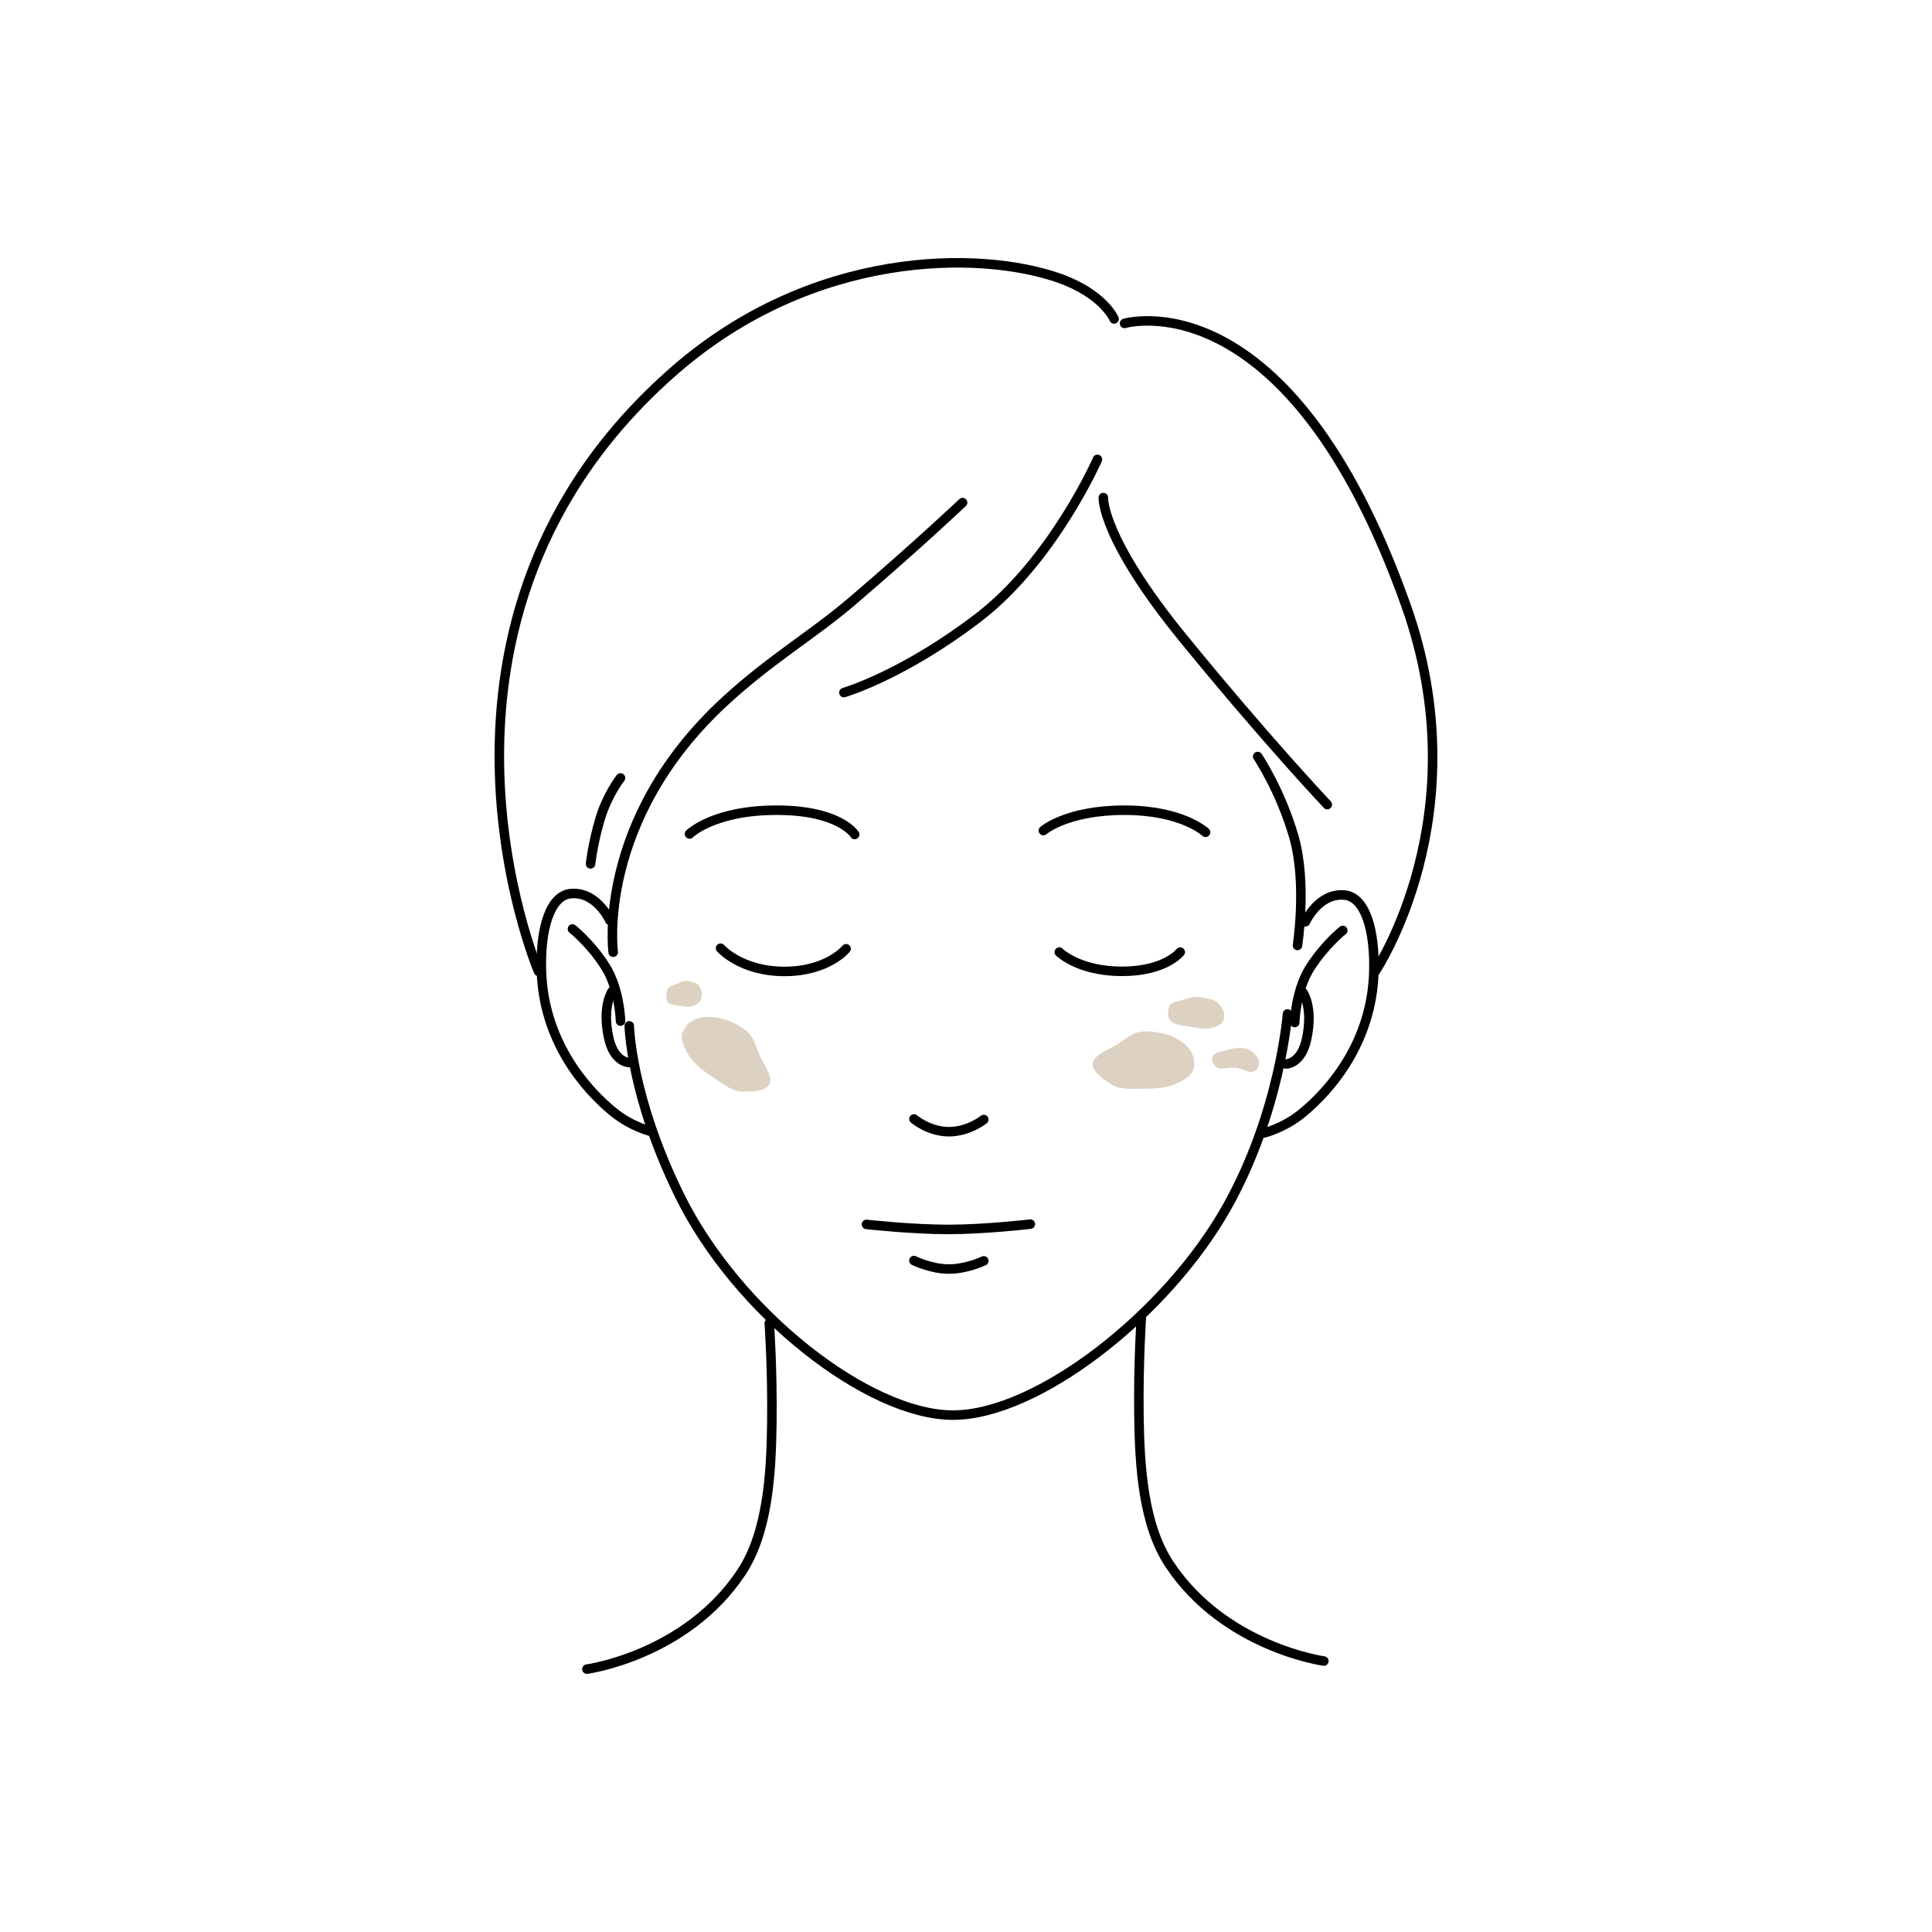
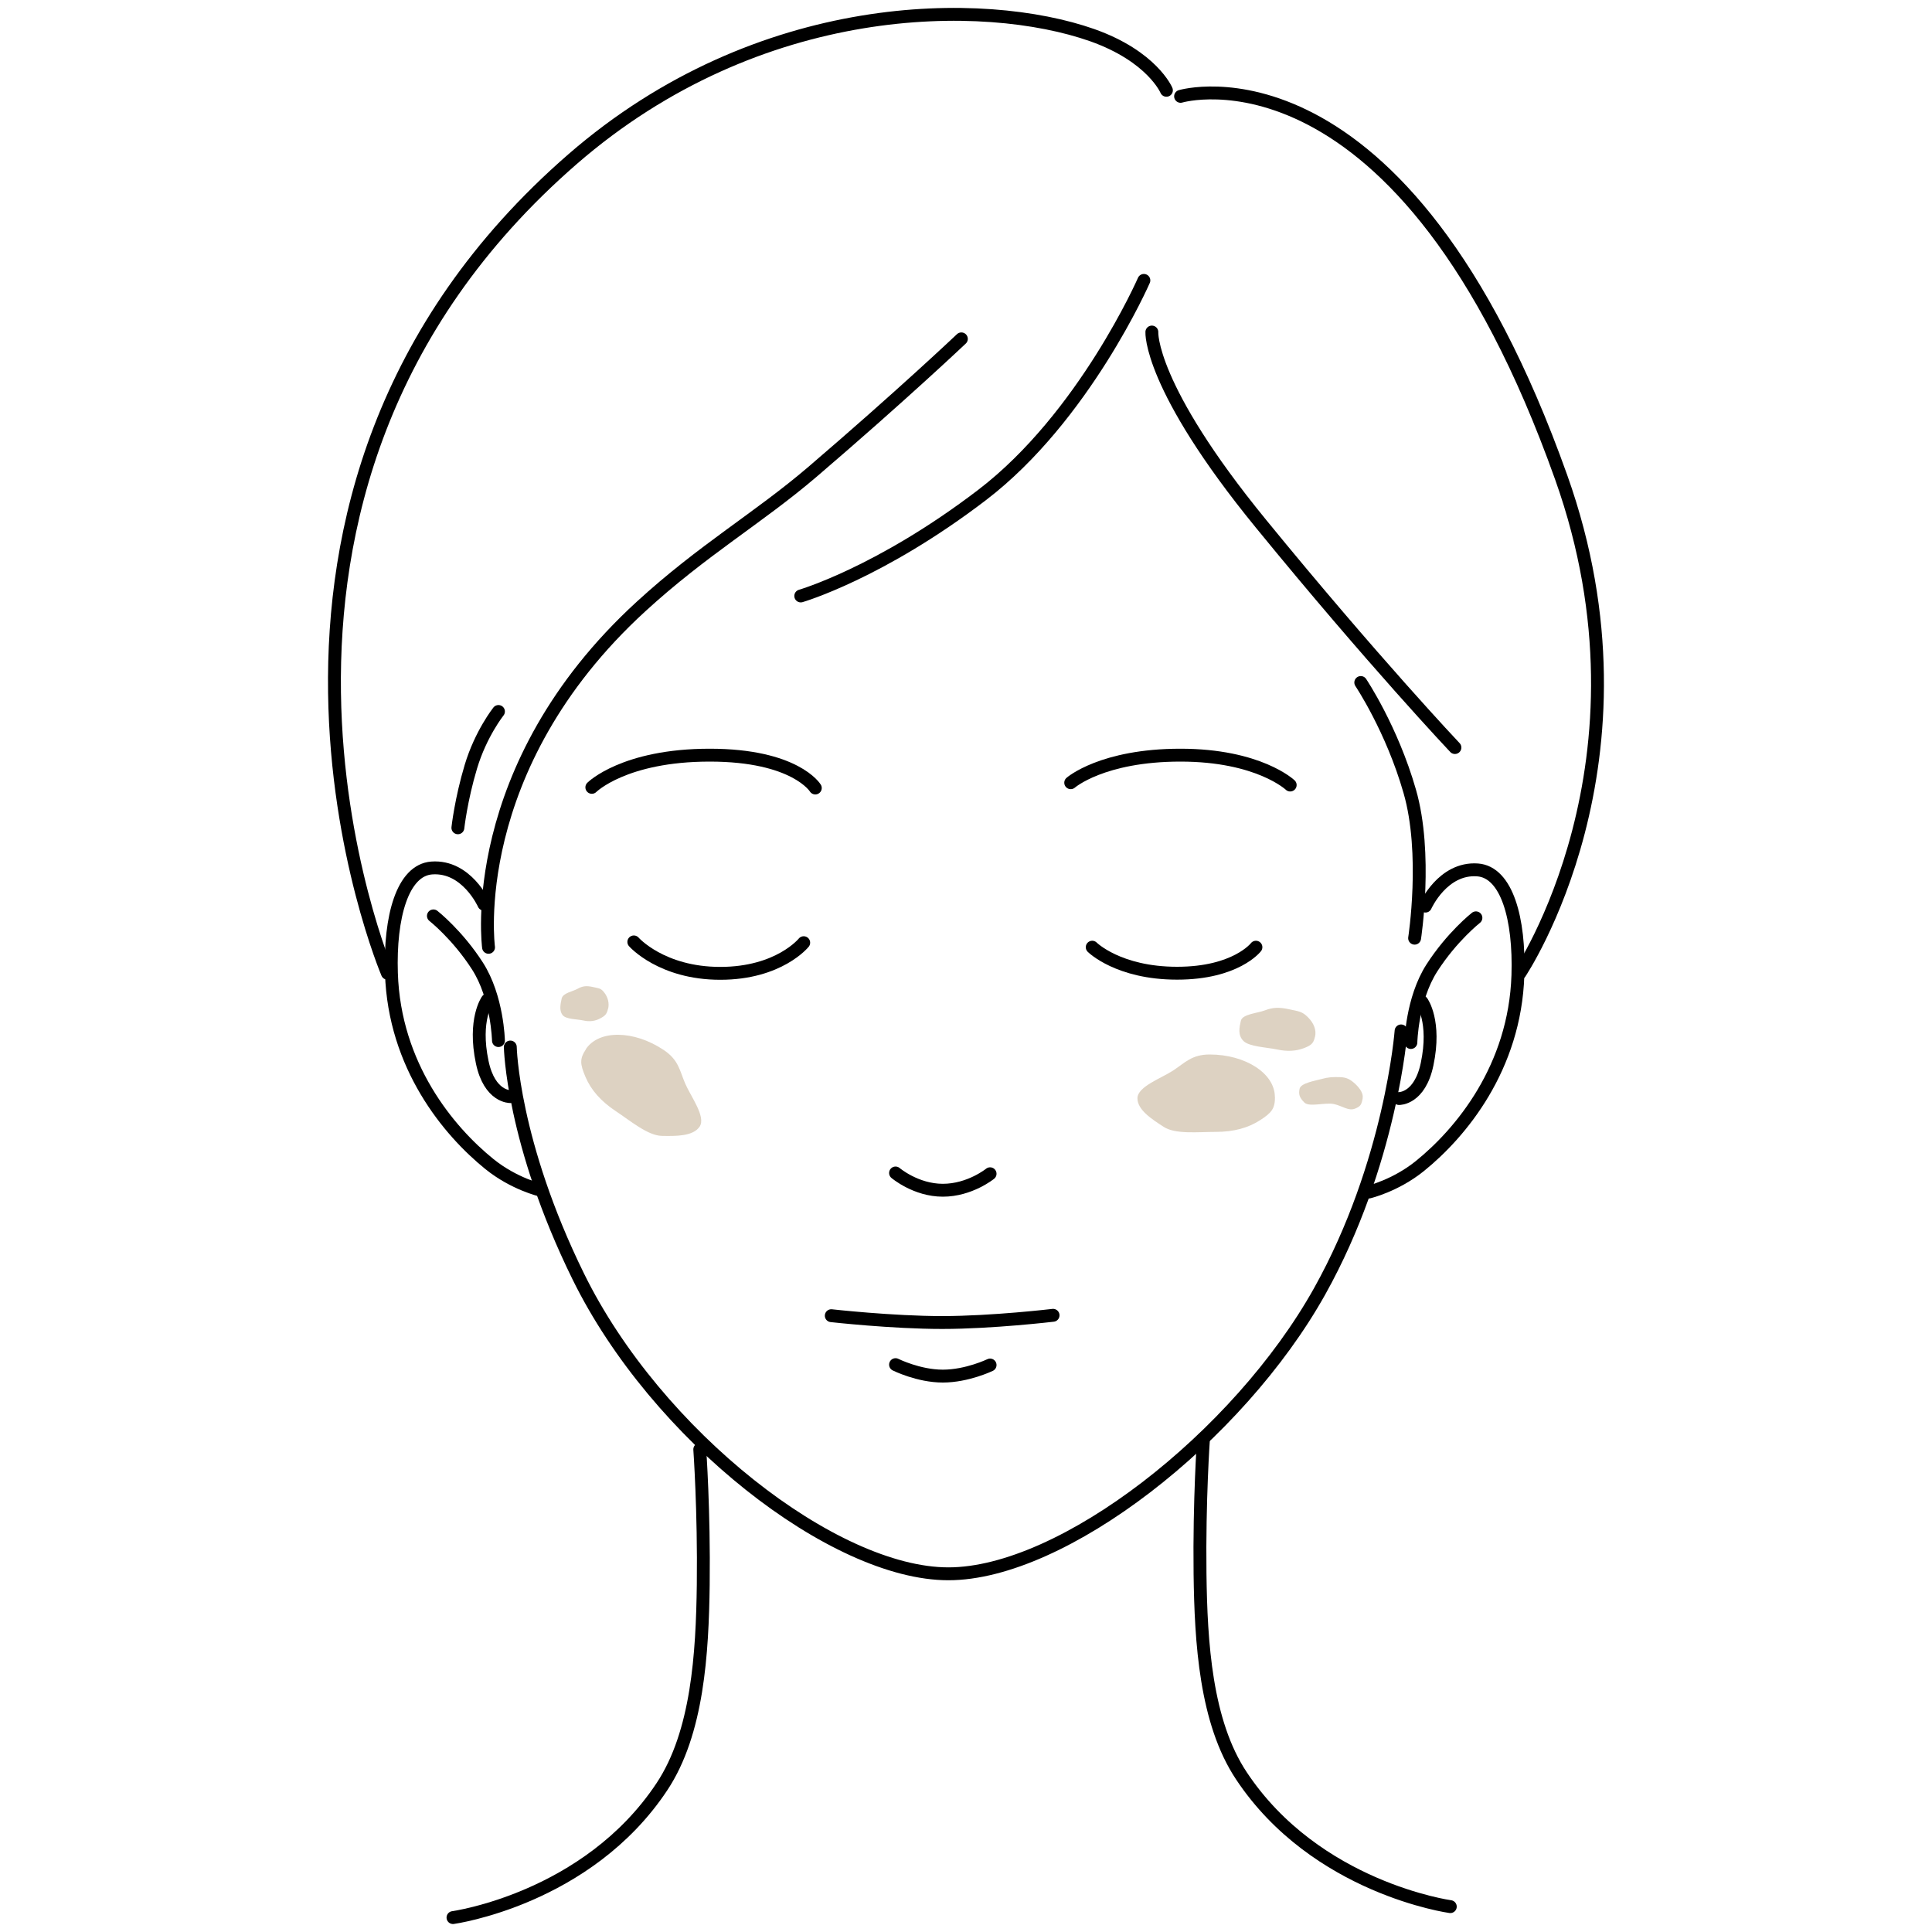
- <svg xmlns="http://www.w3.org/2000/svg" width="203" height="203" version="1.1" viewBox="0 0 203 203">
+ <svg xmlns="http://www.w3.org/2000/svg" width="150" height="150" version="1.1" viewBox="0 0 150 150">
  <defs>
    <style>
      .cls-1 {
        fill: none;
        stroke: #000;
        stroke-linecap: round;
        stroke-miterlimit: 10;
      }

      .cls-2 {
        fill: #bca586;
        opacity: .5;
      }
    </style>
  </defs>
  <g>
    <g id="_しみ_x30FB_くすみ" data-name="しみ_x30FB_くすみ">
      <g>
-         <path class="cls-1" d="M101.14,52.81s-4.63,4.39-11.58,10.34c-4.18,3.57-8.5,6.05-13.28,10.43-13.72,12.56-11.85,26.47-11.85,26.47" />
-         <path class="cls-1" d="M115.31,48.27s-4.63,10.6-12.56,16.66c-7.93,6.06-14.08,7.84-14.08,7.84" />
-         <path class="cls-1" d="M115.93,52.28s-.27,4.19,8.47,14.88c8.73,10.69,15.06,17.38,15.06,17.38" />
-         <path class="cls-1" d="M72.45,87.63s2.5-2.5,9.15-2.5,8.2,2.55,8.2,2.55" />
-         <path class="cls-1" d="M109.63,87.27s2.44-2.14,8.52-2.14,8.52,2.32,8.52,2.32" />
-         <path class="cls-1" d="M75.71,99.63s2.14,2.44,6.71,2.44,6.48-2.38,6.48-2.38" />
-         <path class="cls-1" d="M111.3,100.04s2.02,2.02,6.59,2.02,6.12-2.02,6.12-2.02" />
-         <path class="cls-1" d="M117.06,33.51s-1.1-2.63-5.76-4.28c-8.39-2.95-25.84-2.97-40.34,9.62-30.13,26.18-14.38,63.21-14.38,63.21" />
-         <path class="cls-1" d="M118.16,33.98s17.2-5.11,29.55,29.58c7.86,22.08-3.21,38.5-3.21,38.5" />
-         <path class="cls-1" d="M65.2,81.74s-1.37,1.72-2.14,4.28-1.01,4.75-1.01,4.75" />
-         <path class="cls-1" d="M119.94,138.18s-.34,4.74-.27,10.51c.07,5.31.43,11.5,3.21,15.68,5.79,8.73,16.22,10.16,16.22,10.16" />
-         <path class="cls-1" d="M80.83,139.03s.34,4.74.27,10.51c-.07,5.31-.43,11.5-3.21,15.68-5.79,8.73-16.22,10.16-16.22,10.16" />
-         <path class="cls-1" d="M66.12,107.79s.14,7.37,5.28,17.82c6.06,12.33,19.85,23.08,28.73,23.08s22.5-10.62,28.82-21.92c5.56-9.95,6.33-20.23,6.33-20.23" />
-         <path class="cls-1" d="M96.03,117.57s1.57,1.34,3.67,1.34,3.67-1.28,3.67-1.28" />
-         <path class="cls-1" d="M91.04,128.65s4.72.53,8.61.53,8.61-.56,8.61-.56" />
-         <path class="cls-1" d="M96.03,132.45s1.78.89,3.67.89,3.67-.86,3.67-.86" />
-         <path class="cls-1" d="M64.07,96.7s-1.34-3.01-4.05-2.81c-2.27.17-3.27,3.8-3.13,8.17.23,7.2,4.43,12.25,7.61,14.82,1.91,1.54,3.97,2.02,3.97,2.02" />
-         <path class="cls-1" d="M60.15,97.61s1.86,1.46,3.42,3.89,1.63,5.79,1.63,5.79" />
-         <path class="cls-1" d="M64.34,104.14s-1.1,1.51-.4,4.83c.57,2.72,2.18,2.67,2.18,2.67" />
-         <path class="cls-1" d="M137.17,96.85s1.34-3.01,4.05-2.81c2.27.17,3.27,3.8,3.13,8.17-.23,7.2-4.43,12.25-7.61,14.82-1.91,1.54-3.97,2.02-3.97,2.02" />
-         <path class="cls-1" d="M141.09,97.76s-1.86,1.46-3.42,3.89-1.63,5.79-1.63,5.79" />
-         <path class="cls-1" d="M136.9,104.29s1.1,1.51.4,4.83c-.57,2.72-2.18,2.67-2.18,2.67" />
-         <path class="cls-1" d="M132.15,79.49s2.41,3.59,3.8,8.44c1.4,4.84.38,11.41.38,11.41" />
+         <path class="cls-1" d="M74.64,26.31s-4.63,4.39-11.58,10.34c-4.18,3.57-8.5,6.05-13.28,10.43-13.72,12.56-11.85,26.47-11.85,26.47" />
+         <path class="cls-1" d="M88.81,21.77s-4.63,10.6-12.56,16.66c-7.93,6.06-14.08,7.84-14.08,7.84" />
+         <path class="cls-1" d="M89.43,25.78s-.27,4.19,8.47,14.88c8.73,10.69,15.06,17.38,15.06,17.38" />
+         <path class="cls-1" d="M45.95,61.13s2.5-2.5,9.15-2.5,8.2,2.55,8.2,2.55" />
+         <path class="cls-1" d="M83.13,60.77s2.44-2.14,8.52-2.14,8.52,2.32,8.52,2.32" />
+         <path class="cls-1" d="M49.21,73.13s2.14,2.44,6.71,2.44,6.48-2.38,6.48-2.38" />
+         <path class="cls-1" d="M84.8,73.54s2.02,2.02,6.59,2.02,6.12-2.02,6.12-2.02" />
+         <path class="cls-1" d="M90.56,7.01s-1.1-2.63-5.76-4.28C76.41-.22,58.96-.24,44.46,12.35c-30.13,26.18-14.38,63.21-14.38,63.21" />
+         <path class="cls-1" d="M91.66,7.48s17.2-5.11,29.55,29.58c7.86,22.08-3.21,38.5-3.21,38.5" />
+         <path class="cls-1" d="M38.7,55.24s-1.37,1.72-2.14,4.28-1.01,4.75-1.01,4.75" />
+         <path class="cls-1" d="M93.44,111.68s-.34,4.74-.27,10.51c.07,5.31.43,11.5,3.21,15.68,5.79,8.73,16.22,10.16,16.22,10.16" />
+         <path class="cls-1" d="M54.33,112.53s.34,4.74.27,10.51c-.07,5.31-.43,11.5-3.21,15.68-5.79,8.73-16.22,10.16-16.22,10.16" />
+         <path class="cls-1" d="M39.62,81.29s.14,7.37,5.28,17.82c6.06,12.33,19.85,23.08,28.73,23.08s22.5-10.62,28.82-21.92c5.56-9.95,6.33-20.23,6.33-20.23" />
+         <path class="cls-1" d="M69.53,91.07s1.57,1.34,3.67,1.34,3.67-1.28,3.67-1.28" />
+         <path class="cls-1" d="M64.54,102.15s4.72.53,8.61.53,8.61-.56,8.61-.56" />
+         <path class="cls-1" d="M69.53,105.95s1.78.89,3.67.89,3.67-.86,3.67-.86" />
+         <path class="cls-1" d="M37.57,70.2s-1.34-3.01-4.05-2.81c-2.27.17-3.27,3.8-3.13,8.17.23,7.2,4.43,12.25,7.61,14.82,1.91,1.54,3.97,2.02,3.97,2.02" />
+         <path class="cls-1" d="M33.65,71.11s1.86,1.46,3.42,3.89,1.63,5.79,1.63,5.79" />
+         <path class="cls-1" d="M37.84,77.64s-1.1,1.51-.4,4.83c.57,2.72,2.18,2.67,2.18,2.67" />
+         <path class="cls-1" d="M110.67,70.35s1.34-3.01,4.05-2.81c2.27.17,3.27,3.8,3.13,8.17-.23,7.2-4.43,12.25-7.61,14.82-1.91,1.54-3.97,2.02-3.97,2.02" />
+         <path class="cls-1" d="M114.59,71.26s-1.86,1.46-3.42,3.89-1.63,5.79-1.63,5.79" />
+         <path class="cls-1" d="M110.4,77.79s1.1,1.51.4,4.83c-.57,2.72-2.18,2.67-2.18,2.67" />
+         <path class="cls-1" d="M105.65,52.99s2.41,3.59,3.8,8.44c1.4,4.84.38,11.41.38,11.41" />
      </g>
      <g id="_症状" data-name="症状">
-         <path class="cls-2" d="M125.49,111.66c0,.91-.25,1.23-1.17,1.82s-2.03.9-3.43.9-3.13.2-4.04-.39-2.04-1.31-2.04-2.22,1.87-1.56,2.78-2.16,1.44-1.24,2.83-1.24,2.66.37,3.58.97,1.48,1.42,1.48,2.33Z" />
-         <path class="cls-2" d="M128.59,107c-.11.52-.3.67-.89.89s-1.27.26-2.06.09-2.15-.21-2.6-.66-.32-1.05-.2-1.57,1.28-.58,1.88-.81,1.08-.25,1.87-.08,1.01.17,1.46.62.67.99.55,1.51Z" />
-         <path class="cls-2" d="M132.3,111.78c-.1.43-.11.61-.61.8s-.95-.21-1.62-.36-1.92.26-2.3-.12-.46-.63-.37-1.07,1.21-.62,1.72-.76.86-.16,1.41-.14c.39.01.68.09,1.05.4s.81.81.71,1.25Z" />
-         <path class="cls-2" d="M72,107.95c-.51.76-.47,1.16-.04,2.17s1.19,1.88,2.35,2.65,2.49,1.9,3.58,1.92,2.42.04,2.93-.72-.69-2.34-1.12-3.34-.5-1.83-1.67-2.61-2.42-1.17-3.52-1.18-2.02.36-2.53,1.12Z" />
-         <path class="cls-2" d="M73.71,104.8c-.09.43-.22.56-.61.77s-.82.27-1.31.16-1.36-.08-1.62-.43-.16-.85-.06-1.28.84-.53,1.23-.75.7-.25,1.19-.14.63.09.9.45.38.79.29,1.22Z" />
+         <path class="cls-2" d="M98.99,85.16c0,.91-.25,1.23-1.17,1.82s-2.03.9-3.43.9-3.13.2-4.04-.39-2.04-1.31-2.04-2.22,1.87-1.56,2.78-2.16,1.44-1.24,2.83-1.24,2.66.37,3.58.97,1.48,1.42,1.48,2.33Z" />
+         <path class="cls-2" d="M102.09,80.5c-.11.52-.3.67-.89.89s-1.27.26-2.06.09-2.15-.21-2.6-.66-.32-1.05-.2-1.57,1.28-.58,1.88-.81,1.08-.25,1.87-.08,1.01.17,1.46.62.67.99.55,1.51Z" />
+         <path class="cls-2" d="M105.8,85.28c-.1.43-.11.61-.61.8s-.95-.21-1.62-.36-1.92.26-2.3-.12-.46-.63-.37-1.07,1.21-.62,1.72-.76.86-.16,1.41-.14c.39.01.68.09,1.05.4s.81.81.71,1.25Z" />
+         <path class="cls-2" d="M45.5,81.45c-.51.76-.47,1.16-.04,2.17s1.19,1.88,2.35,2.65,2.49,1.9,3.58,1.92,2.42.04,2.93-.72-.69-2.34-1.12-3.34-.5-1.83-1.67-2.61-2.42-1.17-3.52-1.18-2.02.36-2.53,1.12Z" />
+         <path class="cls-2" d="M47.21,78.3c-.09.43-.22.56-.61.77s-.82.27-1.31.16-1.36-.08-1.62-.43-.16-.85-.06-1.28.84-.53,1.23-.75.7-.25,1.19-.14.63.09.9.45.38.79.29,1.22Z" />
      </g>
    </g>
  </g>
</svg>
